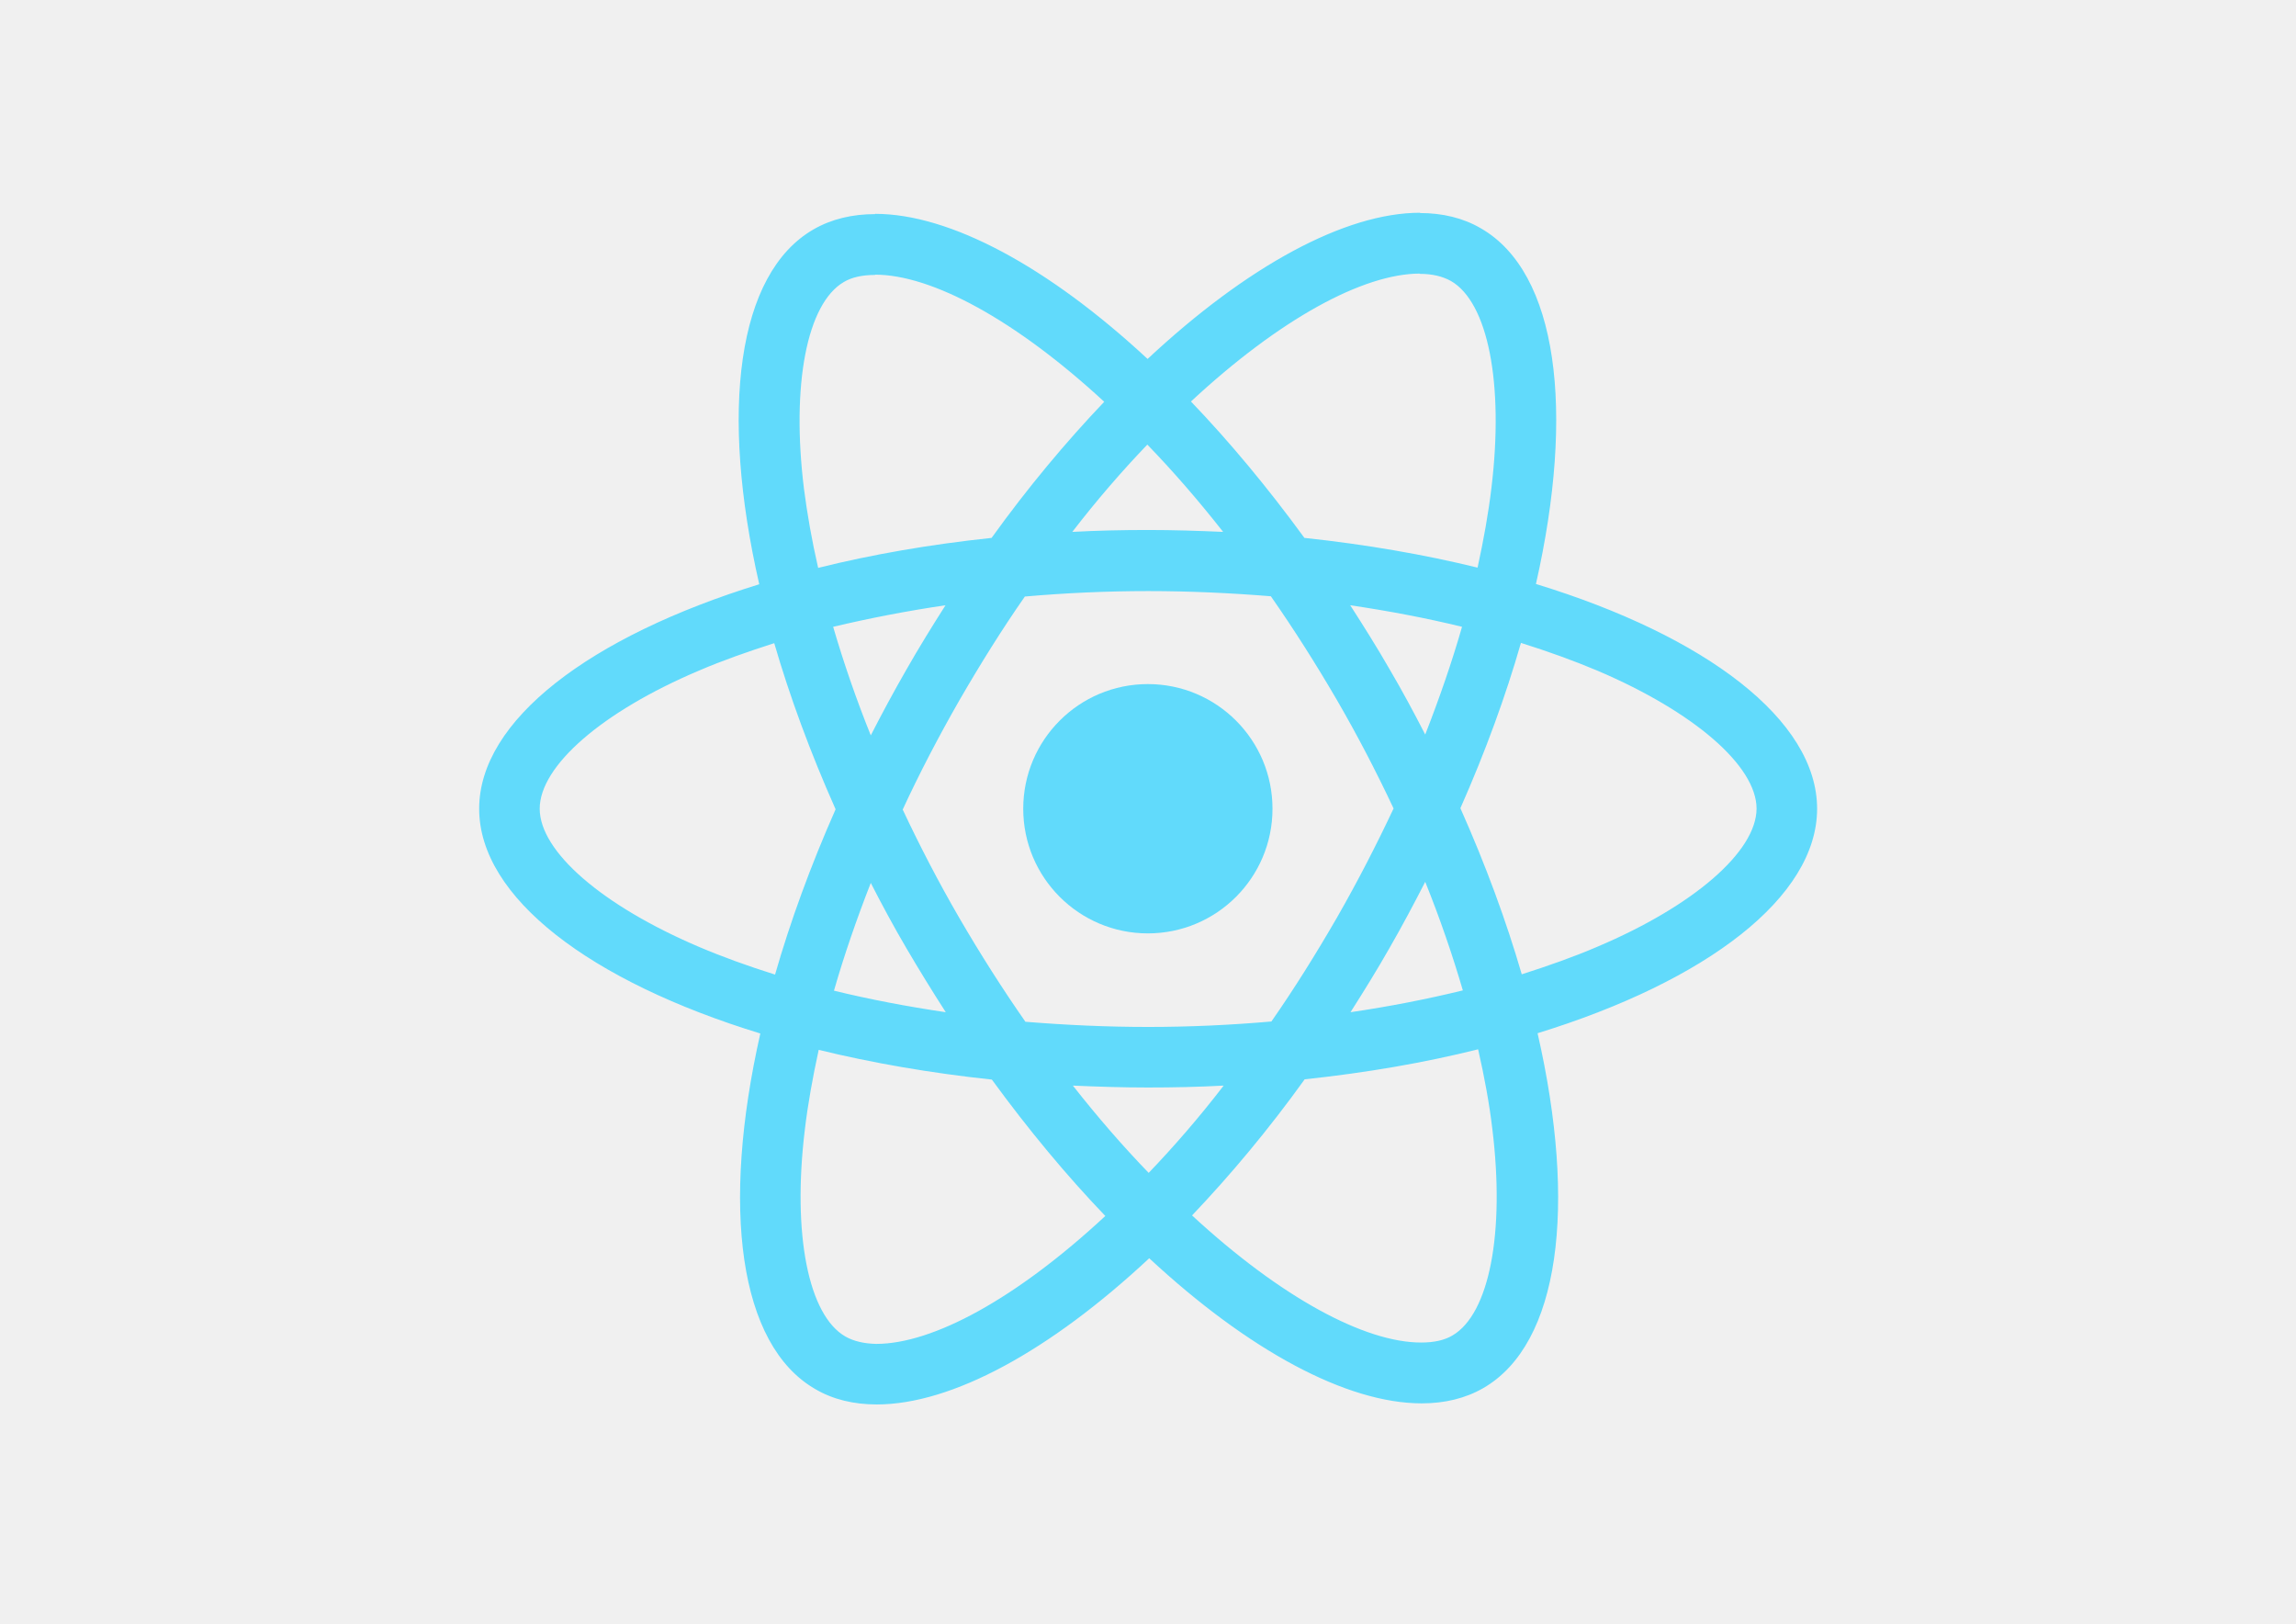
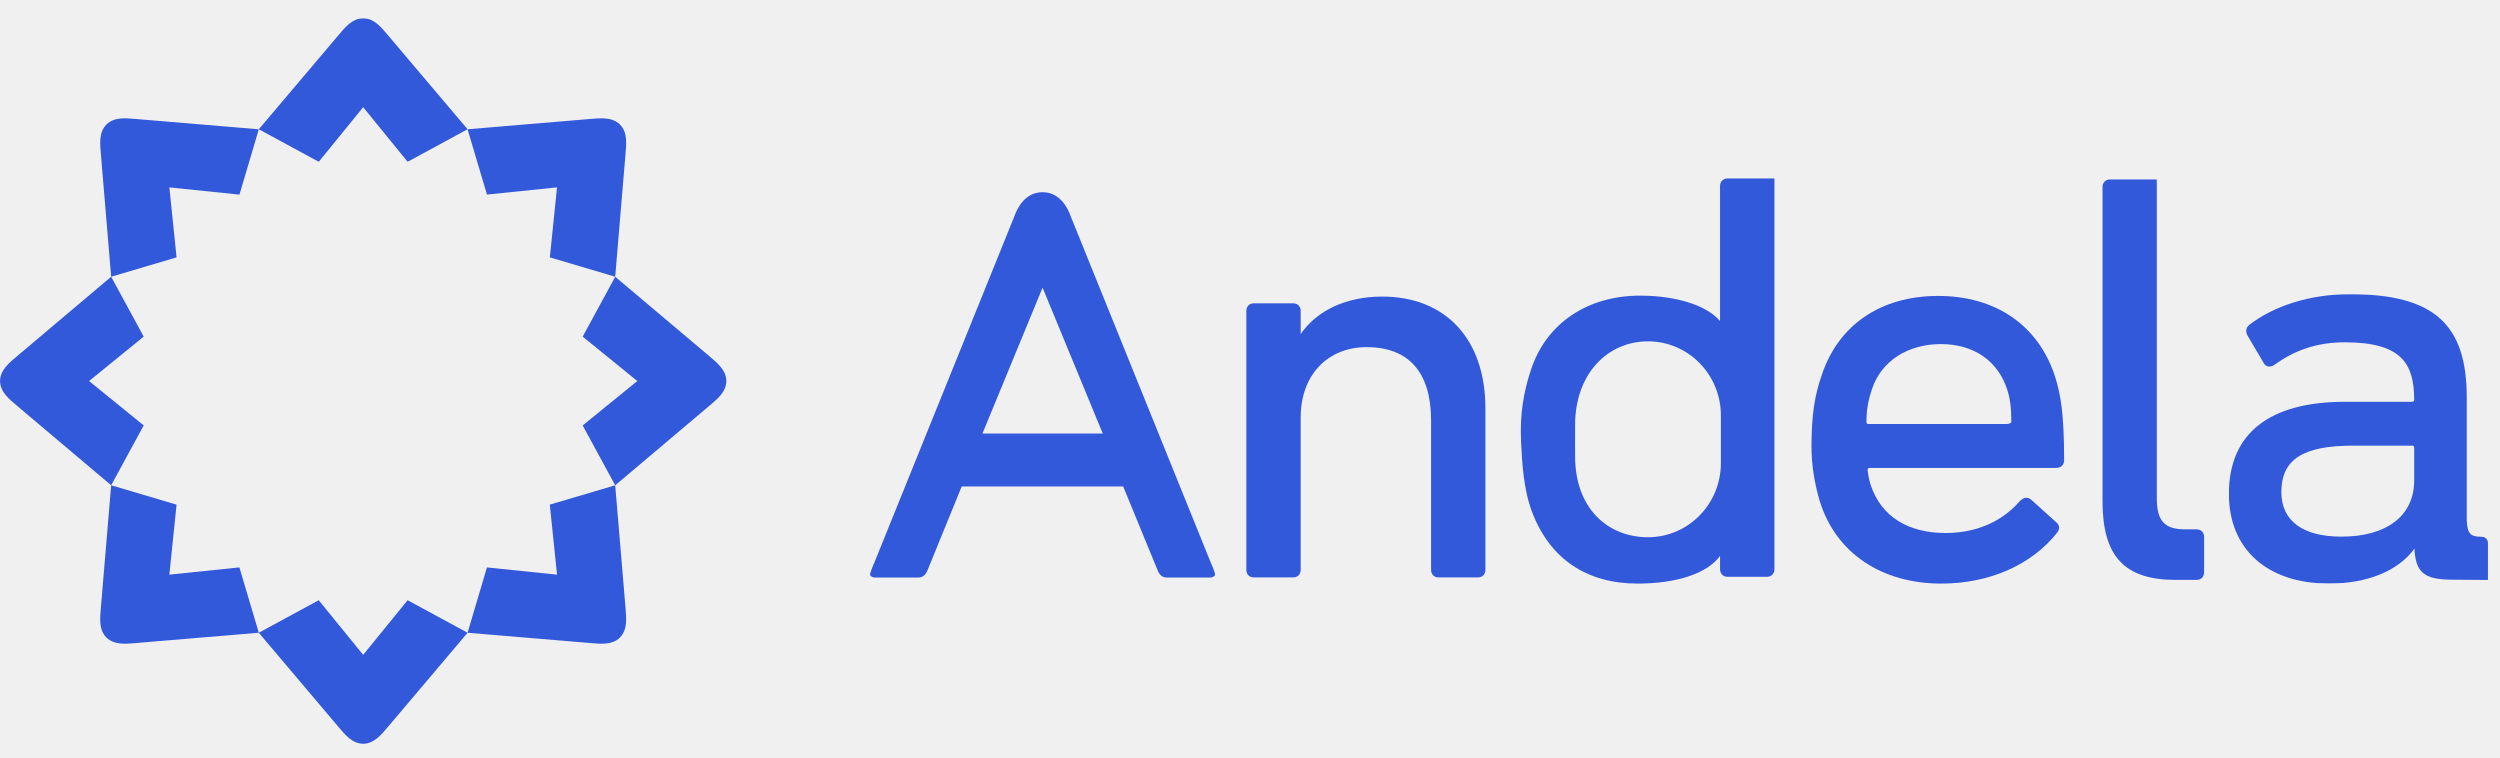
- <svg xmlns="http://www.w3.org/2000/svg" viewBox="0 0 841.9 595.3">
-   <g fill="#61DAFB">
-     <path d="M666.3 296.5c0-32.5-40.7-63.3-103.1-82.4 14.4-63.6 8-114.2-20.2-130.4-6.5-3.8-14.1-5.6-22.4-5.6v22.3c4.6 0 8.3.9 11.4 2.6 13.6 7.8 19.5 37.5 14.9 75.7-1.1 9.4-2.9 19.3-5.1 29.4-19.6-4.8-41-8.5-63.5-10.9-13.5-18.5-27.5-35.3-41.6-50 32.6-30.3 63.2-46.9 84-46.9V78c-27.5 0-63.5 19.6-99.9 53.6-36.4-33.8-72.4-53.2-99.9-53.2v22.3c20.7 0 51.4 16.5 84 46.6-14 14.7-28 31.4-41.3 49.9-22.6 2.4-44 6.1-63.6 11-2.3-10-4-19.7-5.2-29-4.7-38.2 1.1-67.9 14.6-75.8 3-1.8 6.9-2.6 11.5-2.6V78.5c-8.4 0-16 1.8-22.6 5.6-28.1 16.2-34.4 66.7-19.9 130.1-62.2 19.2-102.7 49.9-102.7 82.3 0 32.5 40.7 63.3 103.1 82.4-14.4 63.6-8 114.2 20.2 130.4 6.5 3.8 14.1 5.6 22.5 5.6 27.5 0 63.5-19.6 99.9-53.6 36.4 33.8 72.4 53.2 99.9 53.2 8.4 0 16-1.8 22.6-5.6 28.1-16.2 34.4-66.7 19.9-130.1 62-19.1 102.5-49.9 102.5-82.3zm-130.2-66.7c-3.7 12.9-8.3 26.2-13.5 39.5-4.1-8-8.4-16-13.1-24-4.6-8-9.5-15.8-14.4-23.4 14.2 2.1 27.9 4.7 41 7.9zm-45.8 106.5c-7.8 13.5-15.8 26.3-24.1 38.2-14.9 1.3-30 2-45.2 2-15.1 0-30.2-.7-45-1.9-8.3-11.9-16.4-24.6-24.2-38-7.6-13.1-14.5-26.4-20.8-39.8 6.2-13.4 13.2-26.8 20.7-39.9 7.8-13.5 15.8-26.3 24.1-38.2 14.9-1.3 30-2 45.2-2 15.1 0 30.2.7 45 1.9 8.3 11.9 16.4 24.6 24.2 38 7.6 13.1 14.5 26.4 20.8 39.8-6.3 13.4-13.2 26.8-20.7 39.9zm32.3-13c5.4 13.4 10 26.8 13.8 39.8-13.1 3.2-26.9 5.9-41.2 8 4.9-7.7 9.8-15.6 14.4-23.7 4.6-8 8.9-16.1 13-24.1zM421.2 430c-9.3-9.6-18.6-20.3-27.8-32 9 .4 18.2.7 27.5.7 9.4 0 18.7-.2 27.8-.7-9 11.7-18.3 22.4-27.5 32zm-74.4-58.9c-14.2-2.1-27.9-4.7-41-7.9 3.7-12.9 8.3-26.2 13.5-39.5 4.1 8 8.4 16 13.1 24 4.7 8 9.5 15.8 14.4 23.4zM420.7 163c9.3 9.6 18.6 20.3 27.8 32-9-.4-18.2-.7-27.5-.7-9.4 0-18.7.2-27.8.7 9-11.7 18.3-22.4 27.5-32zm-74 58.9c-4.9 7.7-9.8 15.6-14.4 23.7-4.6 8-8.9 16-13 24-5.4-13.4-10-26.8-13.8-39.8 13.1-3.1 26.9-5.8 41.2-7.9zm-90.5 125.2c-35.4-15.1-58.3-34.9-58.3-50.6 0-15.7 22.9-35.6 58.3-50.6 8.6-3.7 18-7 27.7-10.1 5.7 19.6 13.2 40 22.5 60.9-9.2 20.8-16.6 41.1-22.2 60.6-9.9-3.1-19.3-6.5-28-10.2zM310 490c-13.6-7.8-19.5-37.5-14.9-75.7 1.1-9.4 2.9-19.3 5.1-29.4 19.6 4.8 41 8.5 63.5 10.9 13.5 18.5 27.5 35.3 41.6 50-32.6 30.3-63.2 46.9-84 46.9-4.5-.1-8.3-1-11.3-2.7zm237.2-76.2c4.7 38.2-1.1 67.9-14.6 75.8-3 1.8-6.9 2.6-11.5 2.6-20.7 0-51.4-16.5-84-46.6 14-14.7 28-31.4 41.3-49.9 22.6-2.4 44-6.1 63.6-11 2.3 10.1 4.1 19.8 5.2 29.1zm38.5-66.7c-8.6 3.7-18 7-27.7 10.1-5.7-19.6-13.2-40-22.5-60.9 9.2-20.8 16.6-41.1 22.2-60.6 9.9 3.1 19.3 6.5 28.1 10.2 35.4 15.1 58.3 34.9 58.3 50.6-.1 15.7-23 35.6-58.4 50.6zM320.8 78.4z" />
-     <circle cx="420.9" cy="296.5" r="45.7" />
-     <path d="M520.5 78.1z" />
+ <svg xmlns="http://www.w3.org/2000/svg" xmlns:xlink="http://www.w3.org/1999/xlink" width="99px" height="30px" viewBox="0 0 99 30" version="1.1">
+   <defs>
+     <polygon id="path-1" points="0.333 1.14 10.593 1.14 10.593 12.6 0.333 12.6" />
+     <polygon id="path-3" points="1.628 0.546 9.895 0.546 9.895 6.231 1.628 6.231" />
+   </defs>
+   <g id="Web-App" stroke="none" stroke-width="1" fill="none" fill-rule="evenodd">
+     <g id="Requests" transform="translate(-50, -24)">
+       <g id="Group-31" transform="translate(50, 24)">
+         <path d="M54.733,11.744 C53.326,11.744 52.158,12.283 51.507,13.229 L51.507,12.307 C51.507,12.133 51.384,12.011 51.21,12.011 L49.653,12.011 C49.479,12.011 49.355,12.133 49.355,12.307 L49.355,22.568 C49.355,22.746 49.479,22.866 49.653,22.866 L51.21,22.866 C51.384,22.866 51.507,22.746 51.507,22.568 L51.507,16.532 C51.507,14.865 52.558,13.747 54.126,13.747 C55.791,13.747 56.671,14.751 56.671,16.653 L56.671,22.568 C56.671,22.746 56.793,22.866 56.967,22.866 L58.524,22.866 C58.7,22.866 58.822,22.746 58.822,22.568 L58.822,16.169 C58.822,13.439 57.255,11.744 54.733,11.744" id="Fill-1" fill="#3359DB" />
+         <path d="M74.13,15.408 C74.508,14.275 75.573,13.626 76.859,13.626 C78.147,13.626 79.102,14.275 79.48,15.408 C79.596,15.754 79.649,16.154 79.649,16.7 C79.649,16.769 79.516,16.791 79.447,16.791 L74.001,16.791 C73.935,16.791 73.911,16.769 73.911,16.7 C73.911,16.154 74.014,15.754 74.13,15.408 M76.751,11.719 C74.47,11.719 72.785,12.873 72.13,14.886 C71.877,15.623 71.735,16.376 71.735,17.683 C71.735,18.419 71.851,19.109 72.049,19.803 L72.071,19.87 C72.708,21.901 74.511,23.11 76.873,23.11 C78.773,23.11 80.447,22.376 81.459,21.098 C81.58,20.949 81.566,20.794 81.428,20.683 L80.43,19.783 C80.292,19.672 80.14,19.688 79.989,19.839 C79.489,20.416 78.568,21.107 77.042,21.107 C75.599,21.107 74.492,20.484 74.071,19.182 C73.996,18.949 73.959,18.656 73.959,18.618 C73.959,18.551 73.983,18.529 74.052,18.529 L81.418,18.529 C81.613,18.529 81.739,18.412 81.739,18.229 C81.739,16.385 81.604,15.608 81.371,14.886 C80.708,12.873 79.023,11.719 76.751,11.719" id="Fill-3" fill="#3359DB" />
+         <path d="M86.984,20.961 L86.522,20.961 C85.712,20.961 85.41,20.627 85.41,19.73 L85.41,7.404 C85.41,7.228 85.41,7.102 85.403,7.106 L83.558,7.106 C83.383,7.106 83.26,7.228 83.26,7.404 L83.26,19.85 C83.26,22.032 84.127,22.964 86.158,22.964 L86.984,22.964 C87.16,22.964 87.283,22.842 87.283,22.666 L87.283,21.257 C87.283,21.083 87.16,20.961 86.984,20.961" id="Fill-5" fill="#3359DB" />
+         <g id="Group-9" transform="translate(87.93103, 10.50961)">
+           <mask id="mask-2" fill="white">
+             <use xlink:href="#path-1" />
+           </mask>
+           <g id="Clip-8" />
+           <path d="M4.786,10.741 C3.255,10.741 2.411,10.114 2.411,8.976 C2.411,7.688 3.259,7.138 5.248,7.138 L7.581,7.138 C7.648,7.138 7.671,7.161 7.671,7.228 L7.671,8.516 C7.671,9.909 6.593,10.741 4.786,10.741 M10.333,10.746 C9.898,10.746 9.779,10.626 9.752,10.106 L9.752,5.22 C9.752,2.333 8.454,1.14 5.126,1.14 C3.507,1.14 2.088,1.619 1.126,2.366 C1.005,2.485 0.988,2.611 1.067,2.773 L1.726,3.889 C1.811,4.032 2.002,4.045 2.145,3.93 C2.935,3.367 3.795,3.046 4.931,3.046 C7.205,3.046 7.664,3.921 7.671,5.313 C7.671,5.378 7.648,5.401 7.581,5.401 L4.931,5.401 C1.923,5.401 0.333,6.663 0.333,9.05 C0.333,11.239 1.852,12.6 4.3,12.6 C5.821,12.6 7.035,12.098 7.678,11.22 C7.735,12.119 8.012,12.446 9.167,12.446 L10.593,12.457 L10.593,11.008 C10.593,10.85 10.488,10.746 10.333,10.746" id="Fill-7" fill="#3359DB" mask="url(#mask-2)" />
+         </g>
+         <path d="M68.147,18.34 C68.147,19.96 66.856,21.274 65.261,21.274 C63.666,21.274 62.374,20.131 62.374,18.068 L62.374,17.74 C62.373,17.684 62.373,17.625 62.373,17.565 C62.373,17.482 62.373,17.406 62.374,17.33 L62.374,16.834 C62.374,14.795 63.666,13.517 65.261,13.517 C66.856,13.517 68.147,14.832 68.147,16.452 L68.147,18.34 Z M68.414,7.066 C68.237,7.066 68.114,7.188 68.114,7.364 L68.114,12.715 C67.578,12.079 66.345,11.707 64.949,11.707 C62.878,11.707 61.242,12.789 60.63,14.63 C60.342,15.503 60.18,16.364 60.235,17.503 C60.276,18.314 60.326,19.376 60.673,20.282 C61.387,22.158 62.864,23.11 64.845,23.11 C66.412,23.11 67.612,22.704 68.114,22.015 L68.114,22.544 C68.114,22.719 68.237,22.842 68.414,22.842 L69.969,22.842 C70.143,22.842 70.268,22.719 70.268,22.544 L70.268,7.364 L70.268,7.066 L68.414,7.066 Z" id="Fill-10" fill="#3359DB" />
+         <path d="M41.288,17.167 L41.284,17.167 L38.905,17.167 L41.284,11.396 L41.284,11.4 L41.286,11.396 L41.288,11.4 L41.288,11.396 L43.669,17.167 L41.288,17.167 Z M47.94,22.262 L42.403,8.573 C42.281,8.217 41.962,7.611 41.284,7.611 C40.605,7.611 40.29,8.217 40.166,8.573 L34.631,22.262 C34.631,22.267 34.419,22.723 34.46,22.782 C34.502,22.839 34.572,22.871 34.662,22.871 L36.36,22.871 C36.529,22.871 36.645,22.784 36.726,22.591 L38.084,19.263 L41.284,19.263 L41.288,19.263 L44.478,19.263 L45.845,22.591 C45.924,22.784 46.041,22.871 46.21,22.871 L47.909,22.871 C47.998,22.871 48.071,22.839 48.112,22.782 C48.153,22.723 47.94,22.267 47.94,22.262 Z" id="Fill-12" fill="#3359DB" />
+         <g id="Group-16" transform="translate(8.62069, 0.176278)">
+           <mask id="mask-4" fill="white">
+             <use xlink:href="#path-3" />
+           </mask>
+           <g id="Clip-15" />
+           <path d="M7.521,6.231 L5.761,4.069 L4.002,6.231 L1.628,4.942 C1.628,4.942 4.473,1.582 4.764,1.238 C5.052,0.897 5.321,0.559 5.757,0.547 L5.757,0.546 C5.759,0.546 5.761,0.547 5.761,0.547 C5.762,0.547 5.764,0.546 5.767,0.546 L5.767,0.547 C6.204,0.559 6.471,0.897 6.759,1.238 C7.052,1.582 9.895,4.942 9.895,4.942 L7.521,6.231 Z" id="Fill-14" fill="#3359DB" mask="url(#mask-4)" />
+         </g>
+         <path d="M10.248,25.057 C10.248,25.057 13.093,28.419 13.385,28.765 C13.673,29.103 13.94,29.44 14.378,29.454 C14.379,29.454 14.379,29.454 14.381,29.454 C14.381,29.454 14.385,29.454 14.386,29.454 C14.824,29.44 15.092,29.103 15.379,28.765 C15.671,28.419 18.516,25.057 18.516,25.057 L16.142,23.769 L14.381,25.932 L12.621,23.769 L10.248,25.057 Z" id="Fill-17" fill="#3359DB" />
+         <path d="M9.482,7.707 L6.707,7.421 L6.992,10.192 L4.402,10.959 C4.402,10.959 4.033,6.574 3.997,6.123 C3.959,5.68 3.909,5.251 4.211,4.934 L4.209,4.933 C4.211,4.933 4.213,4.931 4.213,4.931 C4.214,4.929 4.214,4.927 4.216,4.926 L4.218,4.927 C4.535,4.626 4.963,4.678 5.407,4.714 C5.857,4.752 10.249,5.12 10.249,5.12 L9.482,7.707 Z" id="Fill-19" fill="#3359DB" />
+         <path d="M18.516,25.057 C18.516,25.057 22.907,25.426 23.36,25.463 C23.8,25.5 24.229,25.55 24.548,25.25 C24.548,25.248 24.55,25.246 24.55,25.246 C24.55,25.246 24.553,25.243 24.555,25.243 L24.553,25.241 C24.855,24.924 24.803,24.497 24.769,24.055 C24.729,23.603 24.362,19.217 24.362,19.217 L21.772,19.983 L22.059,22.756 L19.283,22.47 L18.516,25.057 Z" id="Fill-21" fill="#3359DB" />
+         <path d="M5.691,13.33 L3.528,15.089 L5.691,16.847 L4.402,19.217 C4.402,19.217 1.036,16.377 0.691,16.084 C0.352,15.796 0.014,15.53 0.002,15.092 L0,15.092 L0,15.089 C0,15.087 0,15.085 0,15.082 L0.002,15.082 C0.014,14.646 0.352,14.379 0.691,14.091 C1.036,13.799 4.402,10.959 4.402,10.959 L5.691,13.33 Z" id="Fill-23" fill="#3359DB" />
+         <path d="M24.362,19.218 C24.362,19.218 27.729,16.376 28.074,16.083 C28.412,15.797 28.751,15.53 28.763,15.093 L28.763,15.088 L28.763,15.083 C28.751,14.647 28.412,14.38 28.074,14.091 C27.729,13.8 24.362,10.96 24.362,10.96 L23.074,13.331 L25.237,15.088 L23.074,16.848 L24.362,19.218 Z" id="Fill-25" fill="#3359DB" />
+         <path d="M6.992,19.984 L6.706,22.755 L9.48,22.469 L10.249,25.057 C10.249,25.057 5.858,25.426 5.408,25.462 C4.963,25.5 4.533,25.548 4.216,25.249 L4.216,25.25 L4.213,25.247 C4.211,25.245 4.211,25.245 4.208,25.242 L4.209,25.242 C3.908,24.925 3.959,24.498 3.996,24.053 C4.033,23.604 4.402,19.217 4.402,19.217 L6.992,19.984 Z" id="Fill-27" fill="#3359DB" />
+         <path d="M24.362,10.959 C24.362,10.959 24.731,6.572 24.768,6.121 C24.805,5.68 24.856,5.251 24.555,4.934 L24.555,4.933 C24.553,4.933 24.551,4.931 24.551,4.931 L24.548,4.928 C24.231,4.628 23.801,4.678 23.358,4.712 C22.908,4.752 18.515,5.119 18.515,5.119 L19.284,7.705 L22.058,7.421 L21.774,10.192 L24.362,10.959 Z" id="Fill-29" fill="#3359DB" />
+       </g>
+     </g>
  </g>
</svg>
